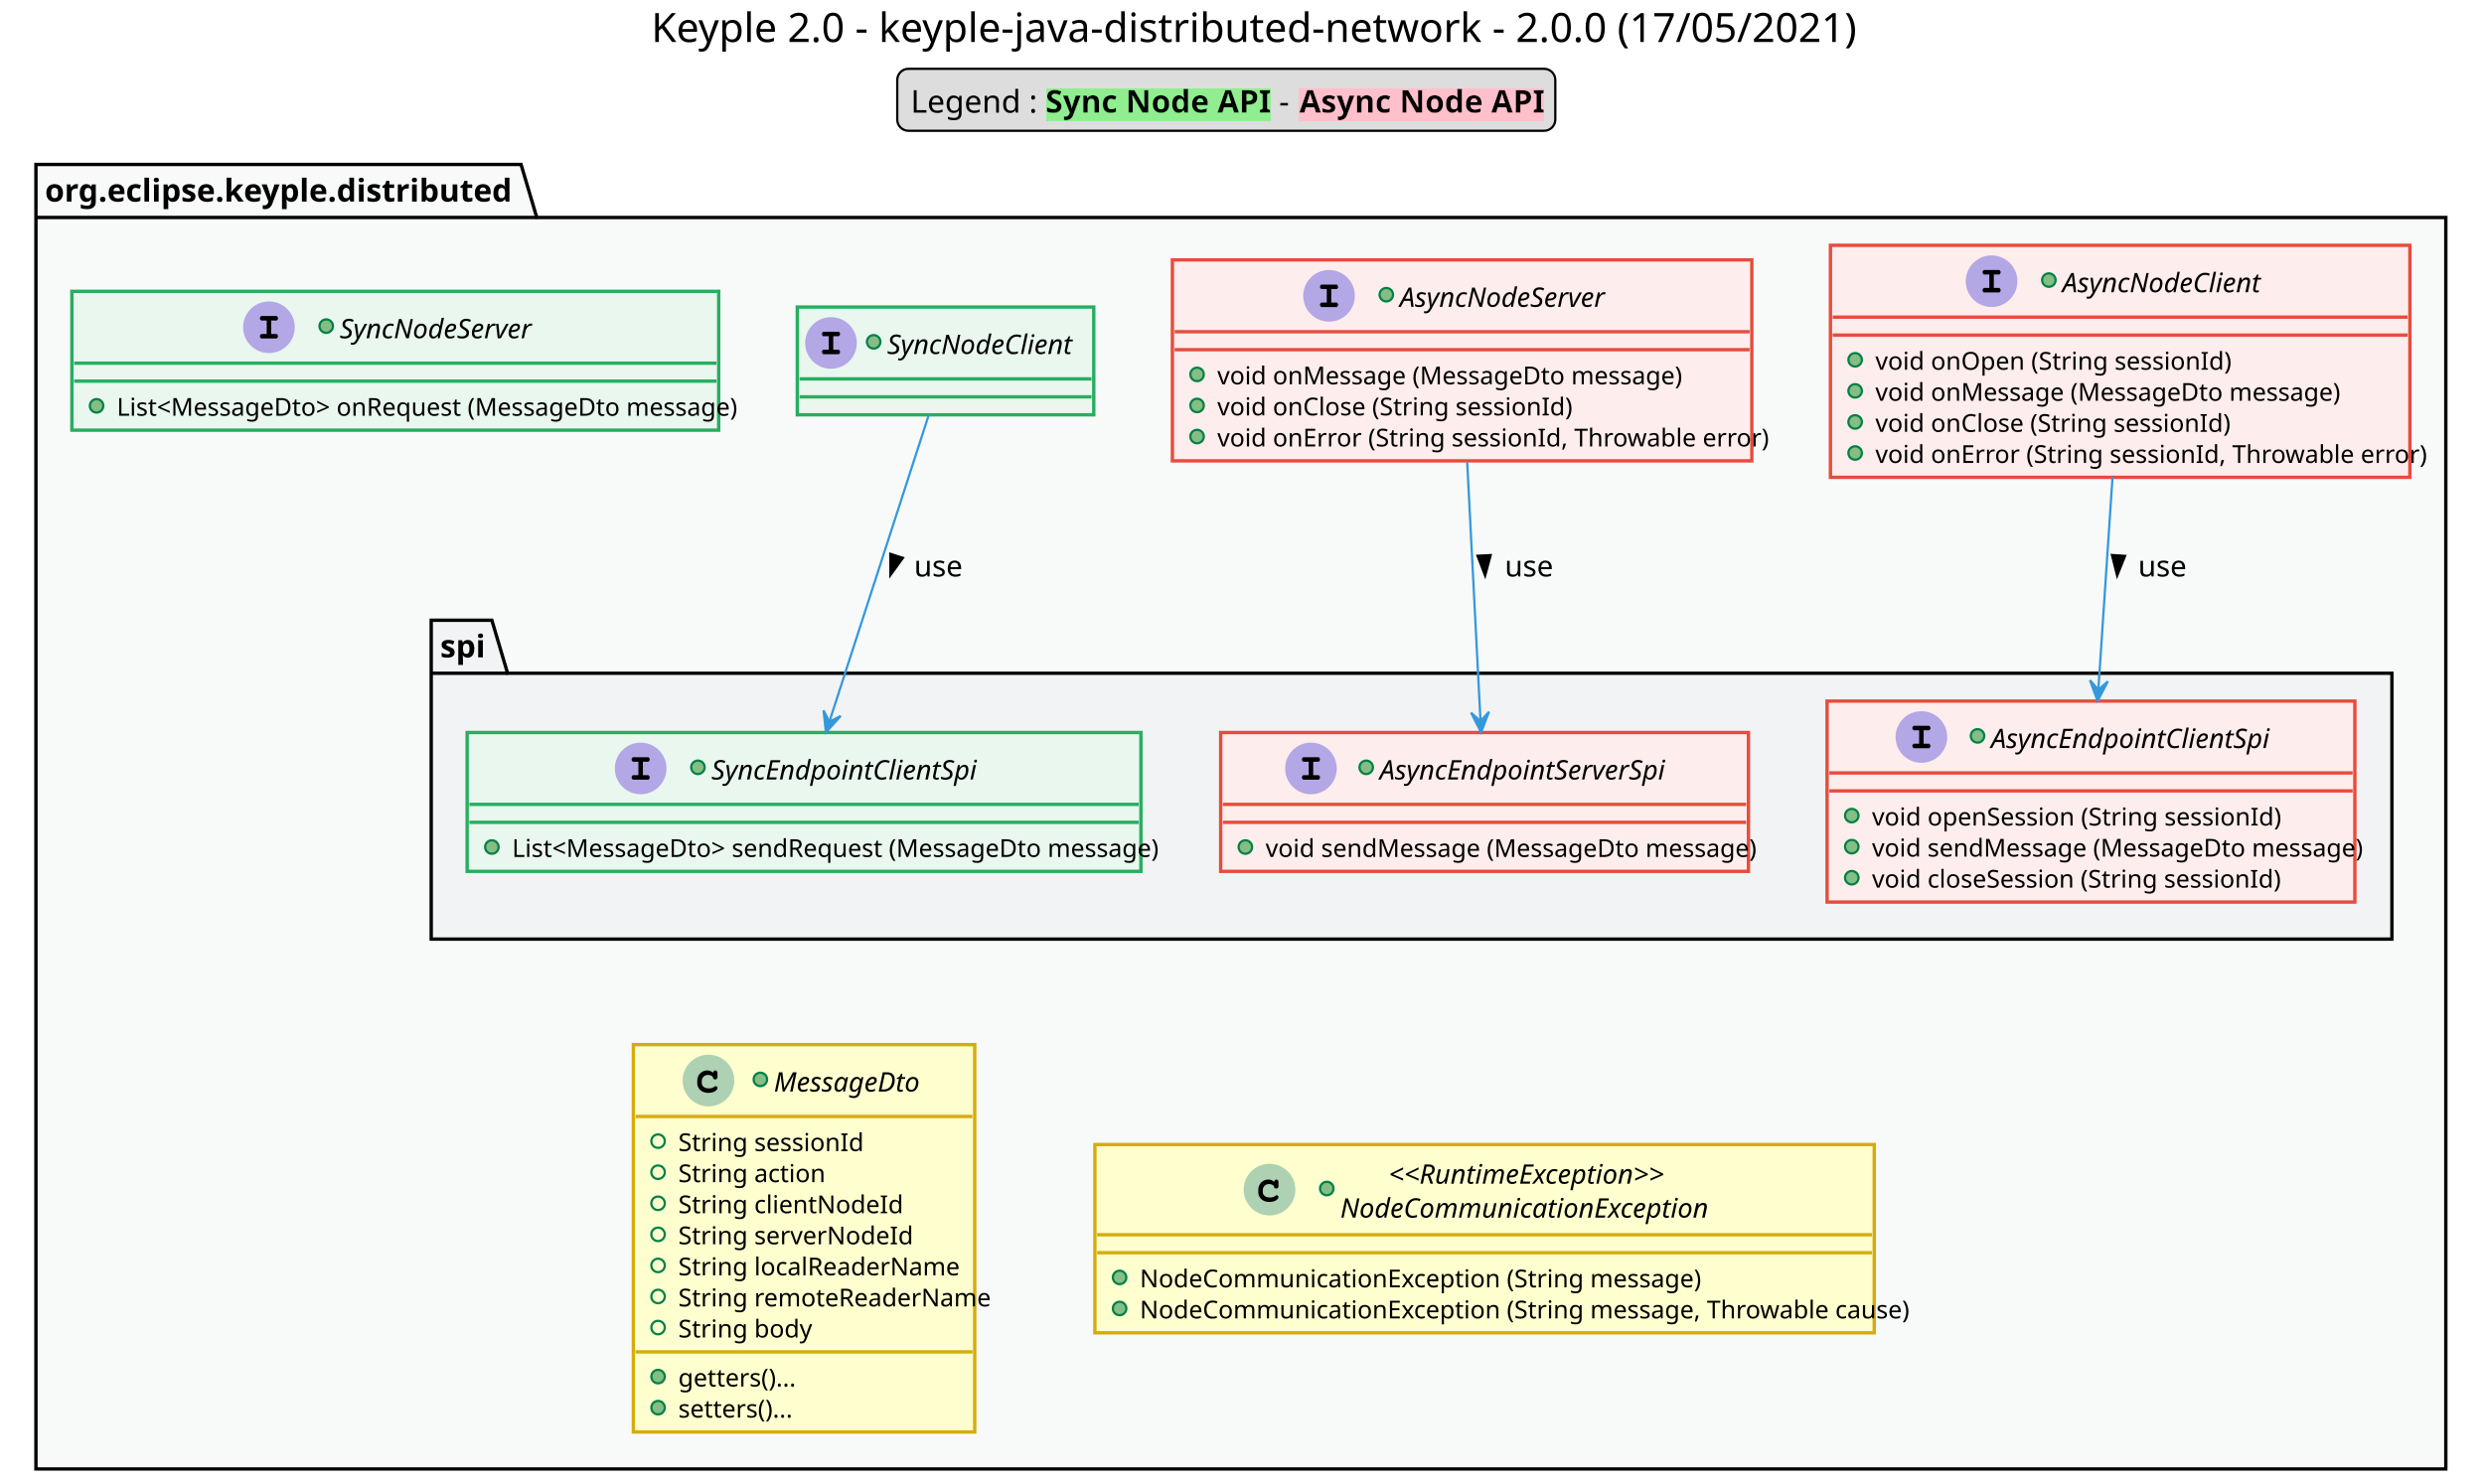
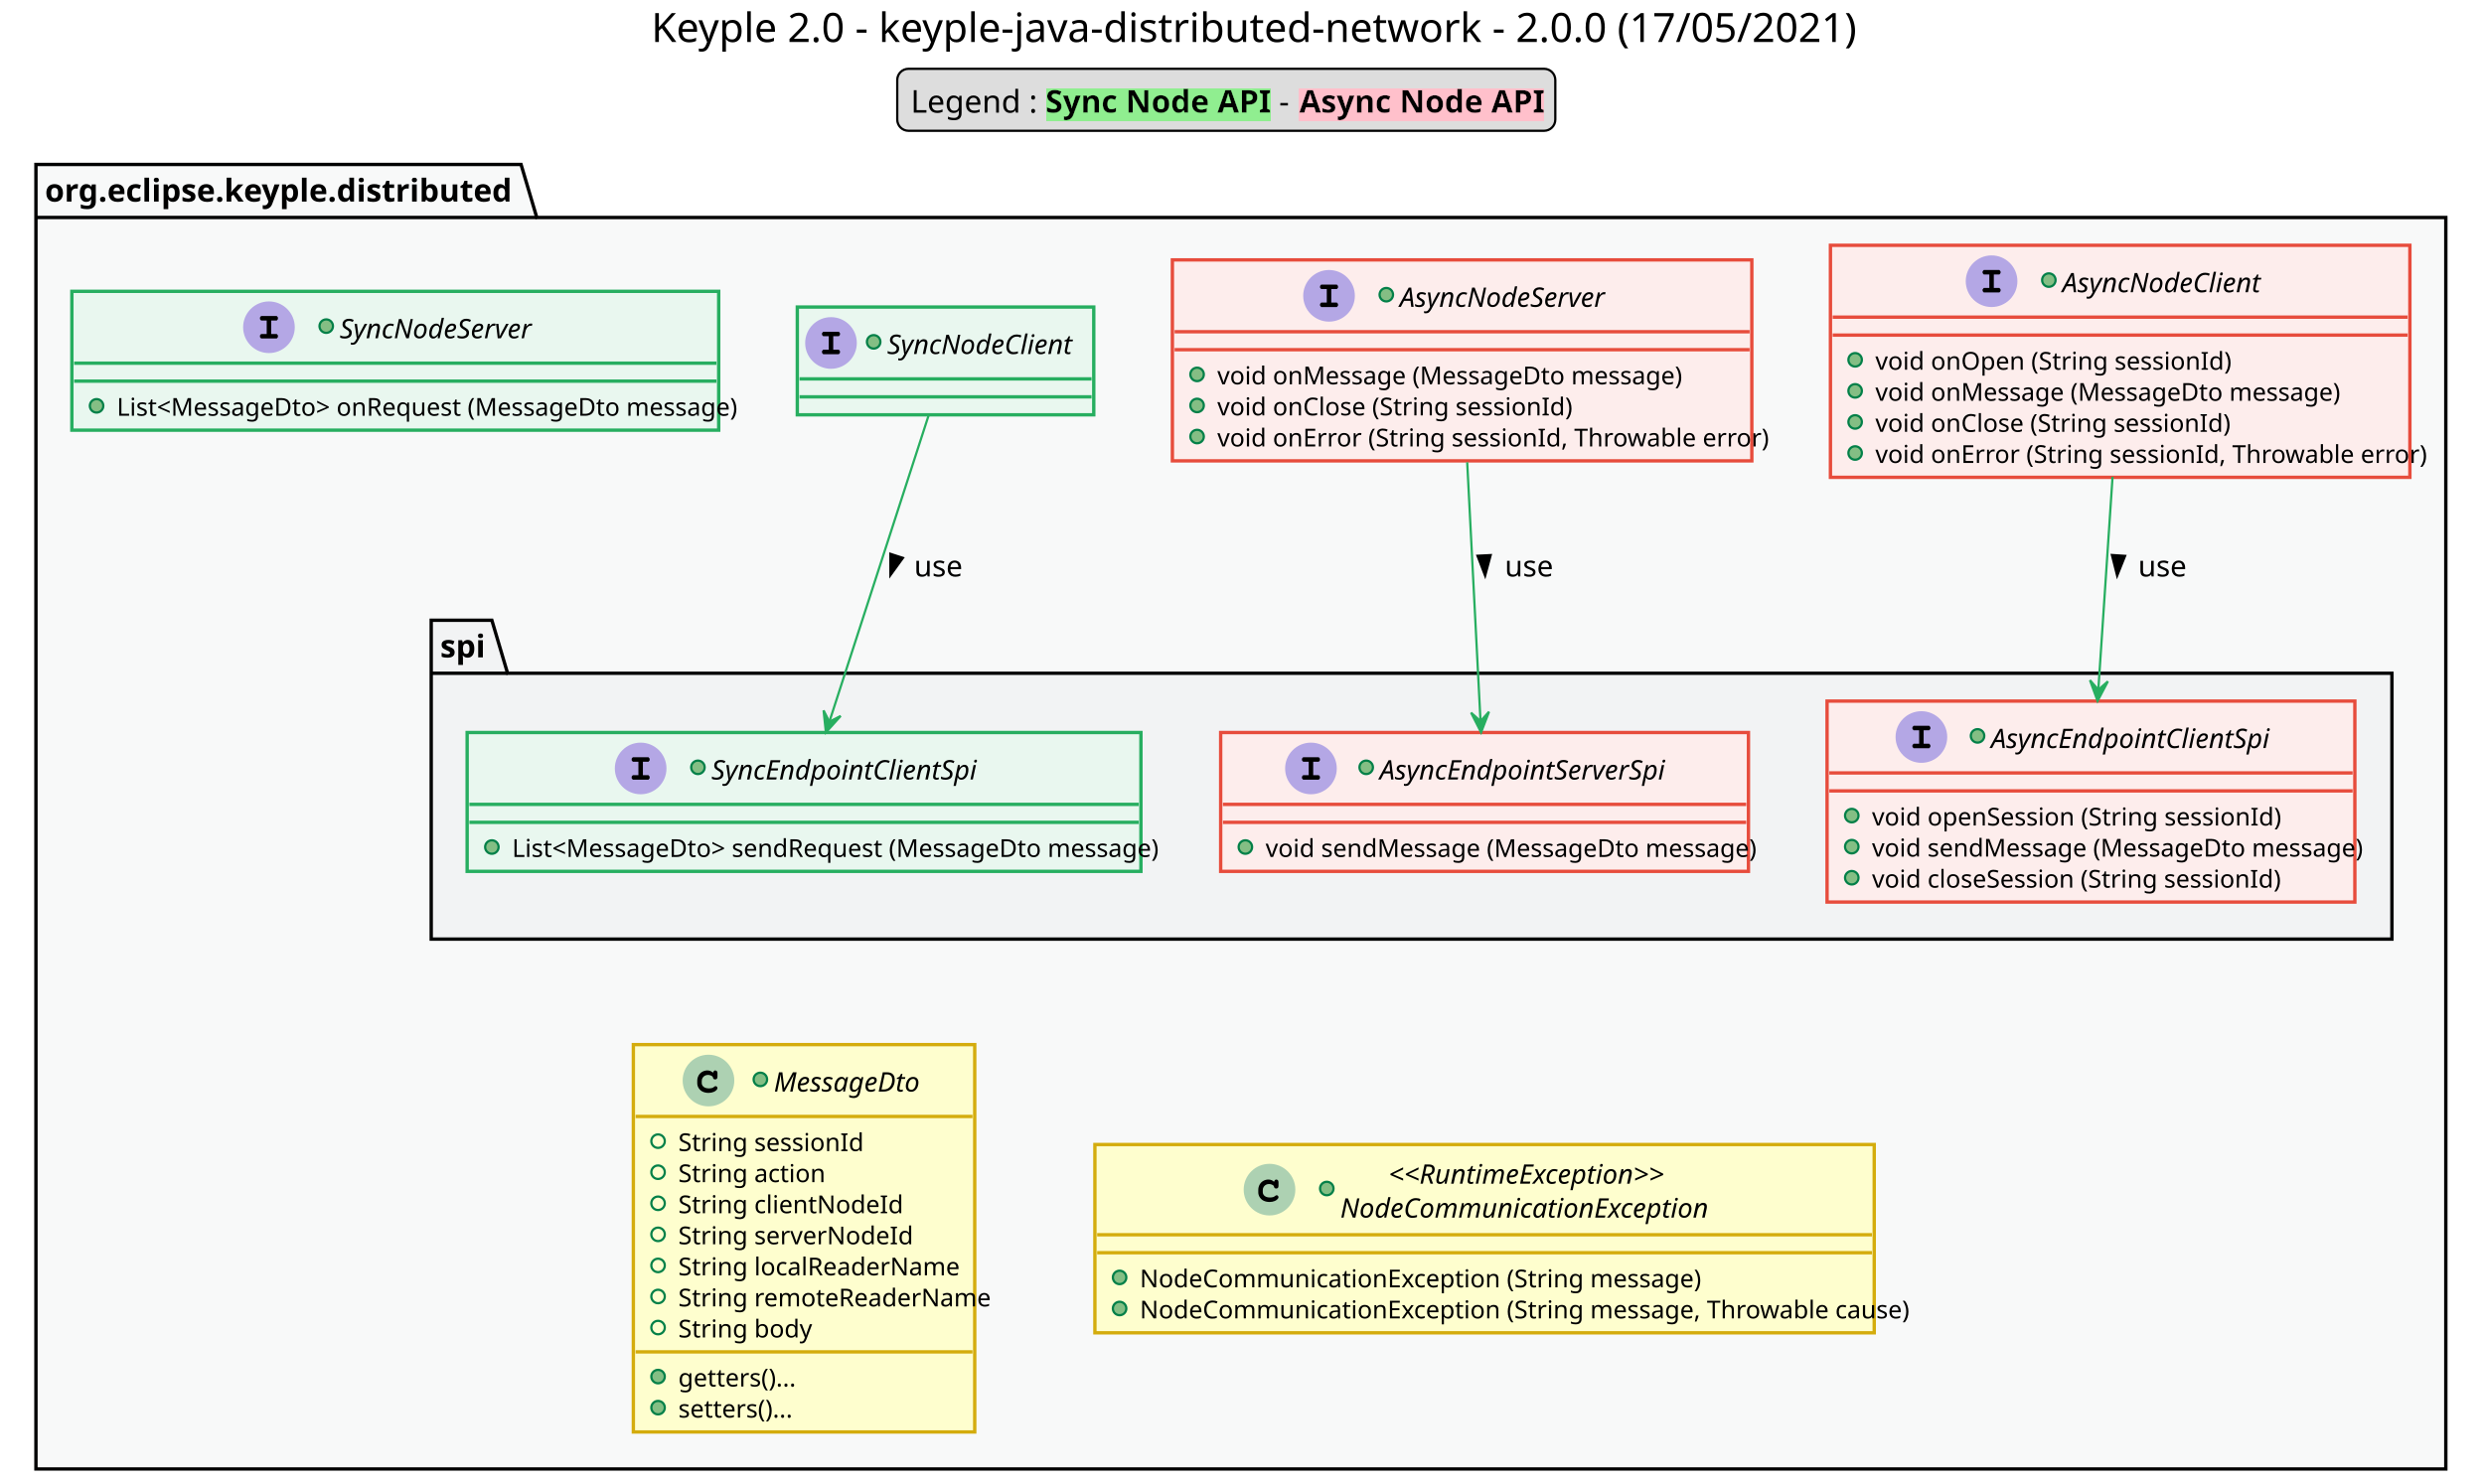
- <svg xmlns="http://www.w3.org/2000/svg" contentScriptType="application/ecmascript" contentStyleType="text/css" height="1652.5px" preserveAspectRatio="none" style="width:2765px;height:1652px;" version="1.1" viewBox="0 0 2765 1652" width="2765px" zoomAndPan="magnify">
+ <svg xmlns="http://www.w3.org/2000/svg" contentScriptType="application/ecmascript" contentStyleType="text/css" height="1652.5px" preserveAspectRatio="none" style="width:2765px;height:1652px;background:#FFFFFF;" version="1.1" viewBox="0 0 2765 1652" width="2765px" zoomAndPan="magnify">
  <defs>
-     <filter height="1" id="b1l1q8l9twm4x0" width="1" x="0" y="0">
+     <filter height="1" id="b1se07969gxf7k0" width="1" x="0" y="0">
      <feFlood flood-color="#90EE90" result="flood" />
      <feComposite in="SourceGraphic" in2="flood" operator="over" />
    </filter>
-     <filter height="1" id="b1l1q8l9twm4x1" width="1" x="0" y="0">
+     <filter height="1" id="b1se07969gxf7k1" width="1" x="0" y="0">
      <feFlood flood-color="#FFC0CB" result="flood" />
      <feComposite in="SourceGraphic" in2="flood" operator="over" />
    </filter>
  </defs>
  <g>
    <text fill="#000000" font-family="sans-serif" font-size="45" lengthAdjust="spacing" textLength="1282.5" x="725" y="46.714">Keyple 2.0 - keyple-java-distributed-network - 2.0.0 (17/05/2021)</text>
    <rect fill="#DDDDDD" height="69.023" rx="12.5" ry="12.5" style="stroke:#000000;stroke-width:2.5;" width="732.5" x="998.75" y="76.602" />
    <text fill="#000000" font-family="sans-serif" font-size="35" lengthAdjust="spacing" textLength="140" x="1013.75" y="125.435">Legend :</text>
-     <text fill="#000000" filter="url(#b1l1q8l9twm4x0)" font-family="sans-serif" font-size="35" font-weight="bold" lengthAdjust="spacing" textLength="250" x="1163.75" y="125.435">Sync Node API</text>
+     <text fill="#000000" filter="url(#b1se07969gxf7k0)" font-family="sans-serif" font-size="35" font-weight="bold" lengthAdjust="spacing" textLength="250" x="1163.75" y="125.435">Sync Node API</text>
    <text fill="#000000" font-family="sans-serif" font-size="35" lengthAdjust="spacing" textLength="12.5" x="1423.75" y="125.435">-</text>
-     <text fill="#000000" filter="url(#b1l1q8l9twm4x1)" font-family="sans-serif" font-size="35" font-weight="bold" lengthAdjust="spacing" textLength="270" x="1446.25" y="125.435">Async Node API</text>
+     <text fill="#000000" filter="url(#b1se07969gxf7k1)" font-family="sans-serif" font-size="35" font-weight="bold" lengthAdjust="spacing" textLength="270" x="1446.25" y="125.435">Async Node API</text>
    <polygon fill="#F8F9F9" points="40,183.125,580,183.125,597.5,242.148,2722.5,242.148,2722.5,1635.625,40,1635.625,40,183.125" style="stroke:#000000;stroke-width:3.75;" />
    <line style="stroke:#000000;stroke-width:3.75;" x1="40" x2="597.5" y1="242.148" y2="242.148" />
    <text fill="#000000" font-family="sans-serif" font-size="35" font-weight="bold" lengthAdjust="spacing" textLength="525" x="50" y="224.458">org.eclipse.keyple.distributed</text>
    <polygon fill="#F2F3F4" points="480,690.625,547.5,690.625,565,749.648,2662.5,749.648,2662.5,1045.625,480,1045.625,480,690.625" style="stroke:#000000;stroke-width:3.75;" />
    <line style="stroke:#000000;stroke-width:3.75;" x1="480" x2="565" y1="749.648" y2="749.648" />
    <text fill="#000000" font-family="sans-serif" font-size="35" font-weight="bold" lengthAdjust="spacing" textLength="52.5" x="490" y="731.958">spi</text>
    <rect codeLine="53" fill="#FDEDEC" height="258.359" id="AsyncNodeClient" style="stroke:#E74C3C;stroke-width:3.75;" width="645" x="2037.5" y="273.125" />
    <ellipse cx="2216.875" cy="313.125" fill="#B4A7E5" rx="27.5" ry="27.5" style="stroke:#B4A7E5;stroke-width:2.5;" />
    <path d="M2219.375,305.625 L2219.375,320.625 L2224.375,320.625 L2225.586,320.625 L2226.875,322.188 L2226.875,323.125 L2226.875,324.062 L2225.586,325.625 L2224.375,325.625 L2209.375,325.625 L2208.164,325.625 L2206.875,324.062 L2206.875,323.125 L2206.875,322.188 L2208.164,320.625 L2209.375,320.625 L2214.375,320.625 L2214.375,305.625 L2209.375,305.625 L2208.164,305.625 L2206.875,304.062 L2206.875,303.125 L2206.875,302.188 L2208.164,300.625 L2209.375,300.625 L2224.375,300.625 L2225.586,300.625 L2226.875,302.188 L2226.875,303.125 L2226.875,304.062 L2225.586,305.625 L2224.375,305.625 L2219.375,305.625 Z " fill="#000000" />
    <ellipse cx="2280.625" cy="311.875" fill="#84BE84" rx="7.5" ry="7.5" style="stroke:#038048;stroke-width:2.5;" />
    <text fill="#000000" font-family="sans-serif" font-size="30" font-style="italic" lengthAdjust="spacing" textLength="237.5" x="2295.625" y="325.4">AsyncNodeClient</text>
    <line style="stroke:#E74C3C;stroke-width:3.75;" x1="2040" x2="2680" y1="353.125" y2="353.125" />
    <line style="stroke:#E74C3C;stroke-width:3.75;" x1="2040" x2="2680" y1="373.125" y2="373.125" />
    <ellipse cx="2065" cy="400.625" fill="#84BE84" rx="7.5" ry="7.5" style="stroke:#038048;stroke-width:2.5;" />
    <text fill="#000000" font-family="sans-serif" font-size="27.5" lengthAdjust="spacing" textLength="372.5" x="2087.5" y="411.672">void onOpen (String sessionId)</text>
    <ellipse cx="2065" cy="435.215" fill="#84BE84" rx="7.5" ry="7.5" style="stroke:#038048;stroke-width:2.5;" />
    <text fill="#000000" font-family="sans-serif" font-size="27.5" lengthAdjust="spacing" textLength="492.5" x="2087.5" y="446.262">void onMessage (MessageDto message)</text>
    <ellipse cx="2065" cy="469.805" fill="#84BE84" rx="7.5" ry="7.5" style="stroke:#038048;stroke-width:2.5;" />
    <text fill="#000000" font-family="sans-serif" font-size="27.5" lengthAdjust="spacing" textLength="375" x="2087.5" y="480.852">void onClose (String sessionId)</text>
    <ellipse cx="2065" cy="504.394" fill="#84BE84" rx="7.5" ry="7.5" style="stroke:#038048;stroke-width:2.5;" />
    <text fill="#000000" font-family="sans-serif" font-size="27.5" lengthAdjust="spacing" textLength="580" x="2087.5" y="515.442">void onError (String sessionId, Throwable error)</text>
    <rect codeLine="59" fill="#FDEDEC" height="223.769" id="AsyncNodeServer" style="stroke:#E74C3C;stroke-width:3.75;" width="645" x="1305" y="289.375" />
    <ellipse cx="1479.375" cy="329.375" fill="#B4A7E5" rx="27.5" ry="27.5" style="stroke:#B4A7E5;stroke-width:2.5;" />
    <path d="M1481.875,321.875 L1481.875,336.875 L1486.875,336.875 L1488.086,336.875 L1489.375,338.438 L1489.375,339.375 L1489.375,340.312 L1488.086,341.875 L1486.875,341.875 L1471.875,341.875 L1470.664,341.875 L1469.375,340.312 L1469.375,339.375 L1469.375,338.438 L1470.664,336.875 L1471.875,336.875 L1476.875,336.875 L1476.875,321.875 L1471.875,321.875 L1470.664,321.875 L1469.375,320.312 L1469.375,319.375 L1469.375,318.438 L1470.664,316.875 L1471.875,316.875 L1486.875,316.875 L1488.086,316.875 L1489.375,318.438 L1489.375,319.375 L1489.375,320.312 L1488.086,321.875 L1486.875,321.875 L1481.875,321.875 Z " fill="#000000" />
    <ellipse cx="1543.125" cy="328.125" fill="#84BE84" rx="7.5" ry="7.5" style="stroke:#038048;stroke-width:2.5;" />
    <text fill="#000000" font-family="sans-serif" font-size="30" font-style="italic" lengthAdjust="spacing" textLength="247.5" x="1558.125" y="341.65">AsyncNodeServer</text>
    <line style="stroke:#E74C3C;stroke-width:3.75;" x1="1307.5" x2="1947.5" y1="369.375" y2="369.375" />
    <line style="stroke:#E74C3C;stroke-width:3.75;" x1="1307.5" x2="1947.5" y1="389.375" y2="389.375" />
    <ellipse cx="1332.5" cy="416.875" fill="#84BE84" rx="7.5" ry="7.5" style="stroke:#038048;stroke-width:2.5;" />
    <text fill="#000000" font-family="sans-serif" font-size="27.5" lengthAdjust="spacing" textLength="492.5" x="1355" y="427.922">void onMessage (MessageDto message)</text>
    <ellipse cx="1332.5" cy="451.465" fill="#84BE84" rx="7.5" ry="7.5" style="stroke:#038048;stroke-width:2.5;" />
    <text fill="#000000" font-family="sans-serif" font-size="27.5" lengthAdjust="spacing" textLength="375" x="1355" y="462.512">void onClose (String sessionId)</text>
    <ellipse cx="1332.5" cy="486.055" fill="#84BE84" rx="7.5" ry="7.5" style="stroke:#038048;stroke-width:2.5;" />
    <text fill="#000000" font-family="sans-serif" font-size="27.5" lengthAdjust="spacing" textLength="580" x="1355" y="497.102">void onError (String sessionId, Throwable error)</text>
    <rect codeLine="64" fill="#E9F7EF" height="120" id="SyncNodeClient" style="stroke:#27AE60;stroke-width:3.75;" width="330" x="887.5" y="341.875" />
    <ellipse cx="925" cy="381.875" fill="#B4A7E5" rx="27.5" ry="27.5" style="stroke:#B4A7E5;stroke-width:2.5;" />
    <path d="M927.5,374.375 L927.5,389.375 L932.5,389.375 L933.711,389.375 L935,390.938 L935,391.875 L935,392.812 L933.711,394.375 L932.5,394.375 L917.5,394.375 L916.289,394.375 L915,392.812 L915,391.875 L915,390.938 L916.289,389.375 L917.5,389.375 L922.5,389.375 L922.5,374.375 L917.5,374.375 L916.289,374.375 L915,372.812 L915,371.875 L915,370.938 L916.289,369.375 L917.5,369.375 L932.5,369.375 L933.711,369.375 L935,370.938 L935,371.875 L935,372.812 L933.711,374.375 L932.5,374.375 L927.5,374.375 Z " fill="#000000" />
    <ellipse cx="972.5" cy="380.625" fill="#84BE84" rx="7.5" ry="7.5" style="stroke:#038048;stroke-width:2.5;" />
    <text fill="#000000" font-family="sans-serif" font-size="30" font-style="italic" lengthAdjust="spacing" textLength="222.5" x="987.5" y="394.15">SyncNodeClient</text>
    <line style="stroke:#27AE60;stroke-width:3.75;" x1="890" x2="1215" y1="421.875" y2="421.875" />
    <line style="stroke:#27AE60;stroke-width:3.75;" x1="890" x2="1215" y1="441.875" y2="441.875" />
    <rect codeLine="66" fill="#E9F7EF" height="154.59" id="SyncNodeServer" style="stroke:#27AE60;stroke-width:3.75;" width="720" x="80" y="324.375" />
    <ellipse cx="299.375" cy="364.375" fill="#B4A7E5" rx="27.5" ry="27.5" style="stroke:#B4A7E5;stroke-width:2.5;" />
    <path d="M301.875,356.875 L301.875,371.875 L306.875,371.875 L308.086,371.875 L309.375,373.438 L309.375,374.375 L309.375,375.312 L308.086,376.875 L306.875,376.875 L291.875,376.875 L290.664,376.875 L289.375,375.312 L289.375,374.375 L289.375,373.438 L290.664,371.875 L291.875,371.875 L296.875,371.875 L296.875,356.875 L291.875,356.875 L290.664,356.875 L289.375,355.312 L289.375,354.375 L289.375,353.438 L290.664,351.875 L291.875,351.875 L306.875,351.875 L308.086,351.875 L309.375,353.438 L309.375,354.375 L309.375,355.312 L308.086,356.875 L306.875,356.875 L301.875,356.875 Z " fill="#000000" />
    <ellipse cx="363.125" cy="363.125" fill="#84BE84" rx="7.5" ry="7.5" style="stroke:#038048;stroke-width:2.5;" />
    <text fill="#000000" font-family="sans-serif" font-size="30" font-style="italic" lengthAdjust="spacing" textLength="232.5" x="378.125" y="376.65">SyncNodeServer</text>
    <line style="stroke:#27AE60;stroke-width:3.75;" x1="82.5" x2="797.5" y1="404.375" y2="404.375" />
    <line style="stroke:#27AE60;stroke-width:3.75;" x1="82.5" x2="797.5" y1="424.375" y2="424.375" />
    <ellipse cx="107.5" cy="451.875" fill="#84BE84" rx="7.5" ry="7.5" style="stroke:#038048;stroke-width:2.5;" />
    <text fill="#000000" font-family="sans-serif" font-size="27.5" lengthAdjust="spacing" textLength="655" x="130" y="462.922">List&lt;MessageDto&gt; onRequest (MessageDto message)</text>
    <rect codeLine="84" fill="#FEFECE" height="431.309" id="MessageDto" style="stroke:#D4AC0D;stroke-width:3.75;" width="380" x="705" y="1163.125" />
    <ellipse cx="788.625" cy="1203.125" fill="#ADD1B2" rx="27.5" ry="27.5" style="stroke:#ADD1B2;stroke-width:2.5;" />
    <path d="M793.625,1194.375 Q794.133,1193.125 794.719,1192.5 Q795.305,1191.875 795.969,1191.875 Q797.141,1191.875 797.883,1192.578 Q798.625,1193.281 798.625,1194.922 L798.625,1198.828 Q798.625,1200.469 797.922,1201.172 Q797.219,1201.875 796.125,1201.875 Q795.148,1201.875 794.523,1201.445 Q793.898,1201.016 793.625,1199.883 Q793.508,1199.102 793.078,1198.672 Q792.297,1197.852 790.891,1197.383 Q789.484,1196.875 788.078,1196.875 Q786.32,1196.875 784.836,1197.578 Q783.391,1198.281 782.258,1199.844 Q781.125,1201.406 781.125,1203.555 L781.125,1205.859 Q781.125,1208.438 783.234,1210.156 Q785.344,1211.875 789.094,1211.875 Q791.32,1211.875 792.883,1211.367 Q793.781,1211.094 794.797,1210.195 Q795.461,1209.688 795.812,1209.531 Q796.164,1209.375 796.594,1209.375 Q797.414,1209.375 798,1210.039 Q798.625,1210.664 798.625,1211.562 Q798.625,1212.422 797.766,1213.438 Q796.516,1214.922 794.523,1215.742 Q791.906,1216.875 788.703,1216.875 Q784.953,1216.875 781.945,1215.391 Q779.523,1214.219 777.805,1211.68 Q776.125,1209.141 776.125,1206.133 L776.125,1203.398 Q776.125,1200.273 777.609,1197.539 Q779.133,1194.805 781.75,1193.359 Q784.406,1191.875 787.375,1191.875 Q789.172,1191.875 790.734,1192.5 Q792.297,1193.125 793.625,1194.375 Z " fill="#000000" />
    <ellipse cx="846.375" cy="1201.875" fill="#84BE84" rx="7.5" ry="7.5" style="stroke:#038048;stroke-width:2.5;" />
    <text fill="#000000" font-family="sans-serif" font-size="30" font-style="italic" lengthAdjust="spacing" textLength="170" x="861.375" y="1215.4">MessageDto</text>
    <line style="stroke:#D4AC0D;stroke-width:3.75;" x1="707.5" x2="1082.5" y1="1243.125" y2="1243.125" />
    <ellipse cx="732.5" cy="1270.625" rx="7.5" ry="7.5" style="stroke:#038048;stroke-width:2.5;fill:none;" />
    <text fill="#000000" font-family="sans-serif" font-size="27.5" lengthAdjust="spacing" textLength="192.5" x="755" y="1281.672">String sessionId</text>
    <ellipse cx="732.5" cy="1305.215" rx="7.5" ry="7.5" style="stroke:#038048;stroke-width:2.5;fill:none;" />
    <text fill="#000000" font-family="sans-serif" font-size="27.5" lengthAdjust="spacing" textLength="150" x="755" y="1316.262">String action</text>
    <ellipse cx="732.5" cy="1339.805" rx="7.5" ry="7.5" style="stroke:#038048;stroke-width:2.5;fill:none;" />
    <text fill="#000000" font-family="sans-serif" font-size="27.5" lengthAdjust="spacing" textLength="222.5" x="755" y="1350.852">String clientNodeId</text>
    <ellipse cx="732.5" cy="1374.395" rx="7.5" ry="7.5" style="stroke:#038048;stroke-width:2.5;fill:none;" />
    <text fill="#000000" font-family="sans-serif" font-size="27.5" lengthAdjust="spacing" textLength="240" x="755" y="1385.442">String serverNodeId</text>
    <ellipse cx="732.5" cy="1408.984" rx="7.5" ry="7.5" style="stroke:#038048;stroke-width:2.5;fill:none;" />
    <text fill="#000000" font-family="sans-serif" font-size="27.5" lengthAdjust="spacing" textLength="287.5" x="755" y="1420.032">String localReaderName</text>
    <ellipse cx="732.5" cy="1443.574" rx="7.5" ry="7.5" style="stroke:#038048;stroke-width:2.5;fill:none;" />
    <text fill="#000000" font-family="sans-serif" font-size="27.5" lengthAdjust="spacing" textLength="315" x="755" y="1454.622">String remoteReaderName</text>
    <ellipse cx="732.5" cy="1478.164" rx="7.5" ry="7.5" style="stroke:#038048;stroke-width:2.5;fill:none;" />
    <text fill="#000000" font-family="sans-serif" font-size="27.5" lengthAdjust="spacing" textLength="137.5" x="755" y="1489.211">String body</text>
    <line style="stroke:#D4AC0D;stroke-width:3.75;" x1="707.5" x2="1082.5" y1="1505.254" y2="1505.254" />
    <ellipse cx="732.5" cy="1532.754" fill="#84BE84" rx="7.5" ry="7.5" style="stroke:#038048;stroke-width:2.5;" />
    <text fill="#000000" font-family="sans-serif" font-size="27.5" lengthAdjust="spacing" textLength="127.5" x="755" y="1543.801">getters()...</text>
    <ellipse cx="732.5" cy="1567.344" fill="#84BE84" rx="7.5" ry="7.5" style="stroke:#038048;stroke-width:2.5;" />
    <text fill="#000000" font-family="sans-serif" font-size="27.5" lengthAdjust="spacing" textLength="127.5" x="755" y="1578.391">setters()...</text>
    <rect codeLine="96" fill="#FEFECE" height="209.648" id="NodeCommunicationException" style="stroke:#D4AC0D;stroke-width:3.75;" width="867.5" x="1218.75" y="1274.375" />
    <ellipse cx="1413.125" cy="1324.609" fill="#ADD1B2" rx="27.5" ry="27.5" style="stroke:#ADD1B2;stroke-width:2.5;" />
    <path d="M1418.125,1315.859 Q1418.633,1314.609 1419.219,1313.984 Q1419.805,1313.359 1420.469,1313.359 Q1421.641,1313.359 1422.383,1314.062 Q1423.125,1314.766 1423.125,1316.406 L1423.125,1320.312 Q1423.125,1321.953 1422.422,1322.656 Q1421.719,1323.359 1420.625,1323.359 Q1419.648,1323.359 1419.023,1322.93 Q1418.398,1322.5 1418.125,1321.367 Q1418.008,1320.586 1417.578,1320.156 Q1416.797,1319.336 1415.391,1318.867 Q1413.984,1318.359 1412.578,1318.359 Q1410.82,1318.359 1409.336,1319.062 Q1407.891,1319.766 1406.758,1321.328 Q1405.625,1322.891 1405.625,1325.039 L1405.625,1327.344 Q1405.625,1329.922 1407.734,1331.641 Q1409.844,1333.359 1413.594,1333.359 Q1415.82,1333.359 1417.383,1332.852 Q1418.281,1332.578 1419.297,1331.68 Q1419.961,1331.172 1420.312,1331.016 Q1420.664,1330.859 1421.094,1330.859 Q1421.914,1330.859 1422.5,1331.523 Q1423.125,1332.148 1423.125,1333.047 Q1423.125,1333.906 1422.266,1334.922 Q1421.016,1336.406 1419.023,1337.227 Q1416.406,1338.359 1413.203,1338.359 Q1409.453,1338.359 1406.445,1336.875 Q1404.023,1335.703 1402.305,1333.164 Q1400.625,1330.625 1400.625,1327.617 L1400.625,1324.883 Q1400.625,1321.758 1402.109,1319.023 Q1403.633,1316.289 1406.25,1314.844 Q1408.906,1313.359 1411.875,1313.359 Q1413.672,1313.359 1415.234,1313.984 Q1416.797,1314.609 1418.125,1315.859 Z " fill="#000000" />
    <ellipse cx="1476.875" cy="1323.359" fill="#84BE84" rx="7.5" ry="7.5" style="stroke:#038048;stroke-width:2.5;" />
    <text fill="#000000" font-family="sans-serif" font-size="30" font-style="italic" lengthAdjust="spacing" textLength="322.5" x="1545.625" y="1318.018">&lt;&lt;RuntimeException&gt;&gt;</text>
    <text fill="#000000" font-family="sans-serif" font-size="30" font-style="italic" lengthAdjust="spacing" textLength="430" x="1491.875" y="1355.752">NodeCommunicationException</text>
    <line style="stroke:#D4AC0D;stroke-width:3.75;" x1="1221.25" x2="2083.75" y1="1374.844" y2="1374.844" />
    <line style="stroke:#D4AC0D;stroke-width:3.75;" x1="1221.25" x2="2083.75" y1="1394.844" y2="1394.844" />
    <ellipse cx="1246.25" cy="1422.344" fill="#84BE84" rx="7.5" ry="7.5" style="stroke:#038048;stroke-width:2.5;" />
    <text fill="#000000" font-family="sans-serif" font-size="27.5" lengthAdjust="spacing" textLength="575" x="1268.75" y="1433.391">NodeCommunicationException (String message)</text>
    <ellipse cx="1246.25" cy="1456.934" fill="#84BE84" rx="7.5" ry="7.5" style="stroke:#038048;stroke-width:2.5;" />
    <text fill="#000000" font-family="sans-serif" font-size="27.5" lengthAdjust="spacing" textLength="802.5" x="1268.75" y="1467.981">NodeCommunicationException (String message, Throwable cause)</text>
    <rect codeLine="71" fill="#FDEDEC" height="223.769" id="AsyncEndpointClientSpi" style="stroke:#E74C3C;stroke-width:3.75;" width="587.5" x="2033.75" y="780.625" />
    <ellipse cx="2138.75" cy="820.625" fill="#B4A7E5" rx="27.5" ry="27.5" style="stroke:#B4A7E5;stroke-width:2.5;" />
    <path d="M2141.25,813.125 L2141.25,828.125 L2146.25,828.125 L2147.461,828.125 L2148.75,829.688 L2148.75,830.625 L2148.75,831.562 L2147.461,833.125 L2146.25,833.125 L2131.25,833.125 L2130.039,833.125 L2128.75,831.562 L2128.75,830.625 L2128.75,829.688 L2130.039,828.125 L2131.25,828.125 L2136.25,828.125 L2136.25,813.125 L2131.25,813.125 L2130.039,813.125 L2128.75,811.562 L2128.75,810.625 L2128.75,809.688 L2130.039,808.125 L2131.25,808.125 L2146.25,808.125 L2147.461,808.125 L2148.75,809.688 L2148.75,810.625 L2148.75,811.562 L2147.461,813.125 L2146.25,813.125 L2141.25,813.125 Z " fill="#000000" />
    <ellipse cx="2201.25" cy="819.375" fill="#84BE84" rx="7.5" ry="7.5" style="stroke:#038048;stroke-width:2.5;" />
    <text fill="#000000" font-family="sans-serif" font-size="30" font-style="italic" lengthAdjust="spacing" textLength="330" x="2216.25" y="832.9">AsyncEndpointClientSpi</text>
    <line style="stroke:#E74C3C;stroke-width:3.75;" x1="2036.25" x2="2618.75" y1="860.625" y2="860.625" />
    <line style="stroke:#E74C3C;stroke-width:3.75;" x1="2036.25" x2="2618.75" y1="880.625" y2="880.625" />
    <ellipse cx="2061.25" cy="908.125" fill="#84BE84" rx="7.5" ry="7.5" style="stroke:#038048;stroke-width:2.5;" />
    <text fill="#000000" font-family="sans-serif" font-size="27.5" lengthAdjust="spacing" textLength="435" x="2083.75" y="919.172">void openSession (String sessionId)</text>
    <ellipse cx="2061.25" cy="942.715" fill="#84BE84" rx="7.5" ry="7.5" style="stroke:#038048;stroke-width:2.5;" />
    <text fill="#000000" font-family="sans-serif" font-size="27.5" lengthAdjust="spacing" textLength="522.5" x="2083.75" y="953.762">void sendMessage (MessageDto message)</text>
    <ellipse cx="2061.25" cy="977.305" fill="#84BE84" rx="7.5" ry="7.5" style="stroke:#038048;stroke-width:2.5;" />
    <text fill="#000000" font-family="sans-serif" font-size="27.5" lengthAdjust="spacing" textLength="440" x="2083.75" y="988.352">void closeSession (String sessionId)</text>
    <rect codeLine="76" fill="#FDEDEC" height="154.59" id="AsyncEndpointServerSpi" style="stroke:#E74C3C;stroke-width:3.75;" width="587.5" x="1358.75" y="815.625" />
    <ellipse cx="1459.25" cy="855.625" fill="#B4A7E5" rx="27.5" ry="27.5" style="stroke:#B4A7E5;stroke-width:2.5;" />
    <path d="M1461.75,848.125 L1461.75,863.125 L1466.75,863.125 L1467.961,863.125 L1469.25,864.688 L1469.25,865.625 L1469.25,866.562 L1467.961,868.125 L1466.75,868.125 L1451.75,868.125 L1450.539,868.125 L1449.25,866.562 L1449.25,865.625 L1449.25,864.688 L1450.539,863.125 L1451.75,863.125 L1456.75,863.125 L1456.75,848.125 L1451.75,848.125 L1450.539,848.125 L1449.25,846.562 L1449.25,845.625 L1449.25,844.688 L1450.539,843.125 L1451.75,843.125 L1466.75,843.125 L1467.961,843.125 L1469.25,844.688 L1469.25,845.625 L1469.25,846.562 L1467.961,848.125 L1466.75,848.125 L1461.75,848.125 Z " fill="#000000" />
    <ellipse cx="1520.75" cy="854.375" fill="#84BE84" rx="7.5" ry="7.5" style="stroke:#038048;stroke-width:2.5;" />
    <text fill="#000000" font-family="sans-serif" font-size="30" font-style="italic" lengthAdjust="spacing" textLength="340" x="1535.75" y="867.9">AsyncEndpointServerSpi</text>
    <line style="stroke:#E74C3C;stroke-width:3.75;" x1="1361.25" x2="1943.75" y1="895.625" y2="895.625" />
    <line style="stroke:#E74C3C;stroke-width:3.75;" x1="1361.25" x2="1943.75" y1="915.625" y2="915.625" />
    <ellipse cx="1386.25" cy="943.125" fill="#84BE84" rx="7.5" ry="7.5" style="stroke:#038048;stroke-width:2.5;" />
    <text fill="#000000" font-family="sans-serif" font-size="27.5" lengthAdjust="spacing" textLength="522.5" x="1408.75" y="954.172">void sendMessage (MessageDto message)</text>
    <rect codeLine="79" fill="#E9F7EF" height="154.59" id="SyncEndpointClientSpi" style="stroke:#27AE60;stroke-width:3.75;" width="750" x="520" y="815.625" />
    <ellipse cx="713.125" cy="855.625" fill="#B4A7E5" rx="27.5" ry="27.5" style="stroke:#B4A7E5;stroke-width:2.5;" />
    <path d="M715.625,848.125 L715.625,863.125 L720.625,863.125 L721.836,863.125 L723.125,864.688 L723.125,865.625 L723.125,866.562 L721.836,868.125 L720.625,868.125 L705.625,868.125 L704.414,868.125 L703.125,866.562 L703.125,865.625 L703.125,864.688 L704.414,863.125 L705.625,863.125 L710.625,863.125 L710.625,848.125 L705.625,848.125 L704.414,848.125 L703.125,846.562 L703.125,845.625 L703.125,844.688 L704.414,843.125 L705.625,843.125 L720.625,843.125 L721.836,843.125 L723.125,844.688 L723.125,845.625 L723.125,846.562 L721.836,848.125 L720.625,848.125 L715.625,848.125 Z " fill="#000000" />
    <ellipse cx="776.875" cy="854.375" fill="#84BE84" rx="7.5" ry="7.5" style="stroke:#038048;stroke-width:2.5;" />
    <text fill="#000000" font-family="sans-serif" font-size="30" font-style="italic" lengthAdjust="spacing" textLength="315" x="791.875" y="867.9">SyncEndpointClientSpi</text>
    <line style="stroke:#27AE60;stroke-width:3.75;" x1="522.5" x2="1267.5" y1="895.625" y2="895.625" />
    <line style="stroke:#27AE60;stroke-width:3.75;" x1="522.5" x2="1267.5" y1="915.625" y2="915.625" />
    <ellipse cx="547.5" cy="943.125" fill="#84BE84" rx="7.5" ry="7.5" style="stroke:#038048;stroke-width:2.5;" />
    <text fill="#000000" font-family="sans-serif" font-size="27.5" lengthAdjust="spacing" textLength="685" x="570" y="954.172">List&lt;MessageDto&gt; sendRequest (MessageDto message)</text>
-     <path codeLine="103" d="M1033.815,462.062 C1006.52,546.33 955.525,703.765 923.523,802.565 " fill="none" id="SyncNodeClient-to-SyncEndpointClientSpi" style="stroke:#3498DB;stroke-width:2.5;" />
-     <polygon fill="#3498DB" points="919.332,815.508,935.778,797.183,923.183,803.615,916.75,791.021,919.332,815.508" style="stroke:#3498DB;stroke-width:2.5;" />
+     <path codeLine="103" d="M1033.815,462.062 C1006.52,546.33 955.525,703.765 923.523,802.565 " fill="none" id="SyncNodeClient-to-SyncEndpointClientSpi" style="stroke:#27AE60;stroke-width:2.5;" />
+     <polygon fill="#27AE60" points="919.332,815.508,935.778,797.183,923.183,803.615,916.75,791.021,919.332,815.508" style="stroke:#27AE60;stroke-width:2.5;" />
    <polygon fill="#000000" points="991.148,640.456,1005.106,621.208,991.126,616.68,991.148,640.456" style="stroke:#000000;stroke-width:2.5;" />
    <text fill="#000000" font-family="sans-serif" font-size="32.5" lengthAdjust="spacing" textLength="52.5" x="1017.5" y="641.863">use</text>
-     <path codeLine="104" d="M2351.545,530.862 C2346.677,603.71 2340.585,694.87 2335.75,767.197 " fill="none" id="AsyncNodeClient-to-AsyncEndpointClientSpi" style="stroke:#3498DB;stroke-width:2.5;" />
-     <polygon fill="#3498DB" points="2334.863,780.475,2346.344,758.694,2335.698,768.003,2326.389,757.357,2334.863,780.475" style="stroke:#3498DB;stroke-width:2.5;" />
+     <path codeLine="104" d="M2351.545,530.862 C2346.677,603.71 2340.585,694.87 2335.75,767.197 " fill="none" id="AsyncNodeClient-to-AsyncEndpointClientSpi" style="stroke:#27AE60;stroke-width:2.5;" />
+     <polygon fill="#27AE60" points="2334.863,780.475,2346.344,758.694,2335.698,768.003,2326.389,757.357,2334.863,780.475" style="stroke:#27AE60;stroke-width:2.5;" />
    <polygon fill="#000000" points="2356.666,641.037,2365.505,618.964,2350.843,617.984,2356.666,641.037" style="stroke:#000000;stroke-width:2.5;" />
    <text fill="#000000" font-family="sans-serif" font-size="32.5" lengthAdjust="spacing" textLength="52.5" x="2380" y="641.863">use</text>
-     <path codeLine="105" d="M1633.172,514.712 C1637.658,601.952 1643.835,722.095 1647.987,802.867 " fill="none" id="AsyncNodeServer-to-AsyncEndpointServerSpi" style="stroke:#3498DB;stroke-width:2.5;" />
-     <polygon fill="#3498DB" points="1648.638,815.482,1657.467,792.498,1647.995,802.999,1637.494,793.527,1648.638,815.482" style="stroke:#3498DB;stroke-width:2.5;" />
+     <path codeLine="105" d="M1633.172,514.712 C1637.658,601.952 1643.835,722.095 1647.987,802.867 " fill="none" id="AsyncNodeServer-to-AsyncEndpointServerSpi" style="stroke:#27AE60;stroke-width:2.5;" />
+     <polygon fill="#27AE60" points="1648.638,815.482,1657.467,792.498,1647.995,802.999,1637.494,793.527,1648.638,815.482" style="stroke:#27AE60;stroke-width:2.5;" />
    <polygon fill="#000000" points="1653.142,641.048,1659.318,618.088,1644.643,618.842,1653.142,641.048" style="stroke:#000000;stroke-width:2.5;" />
    <text fill="#000000" font-family="sans-serif" font-size="32.5" lengthAdjust="spacing" textLength="52.5" x="1675" y="641.863">use</text>
  </g>
</svg>
